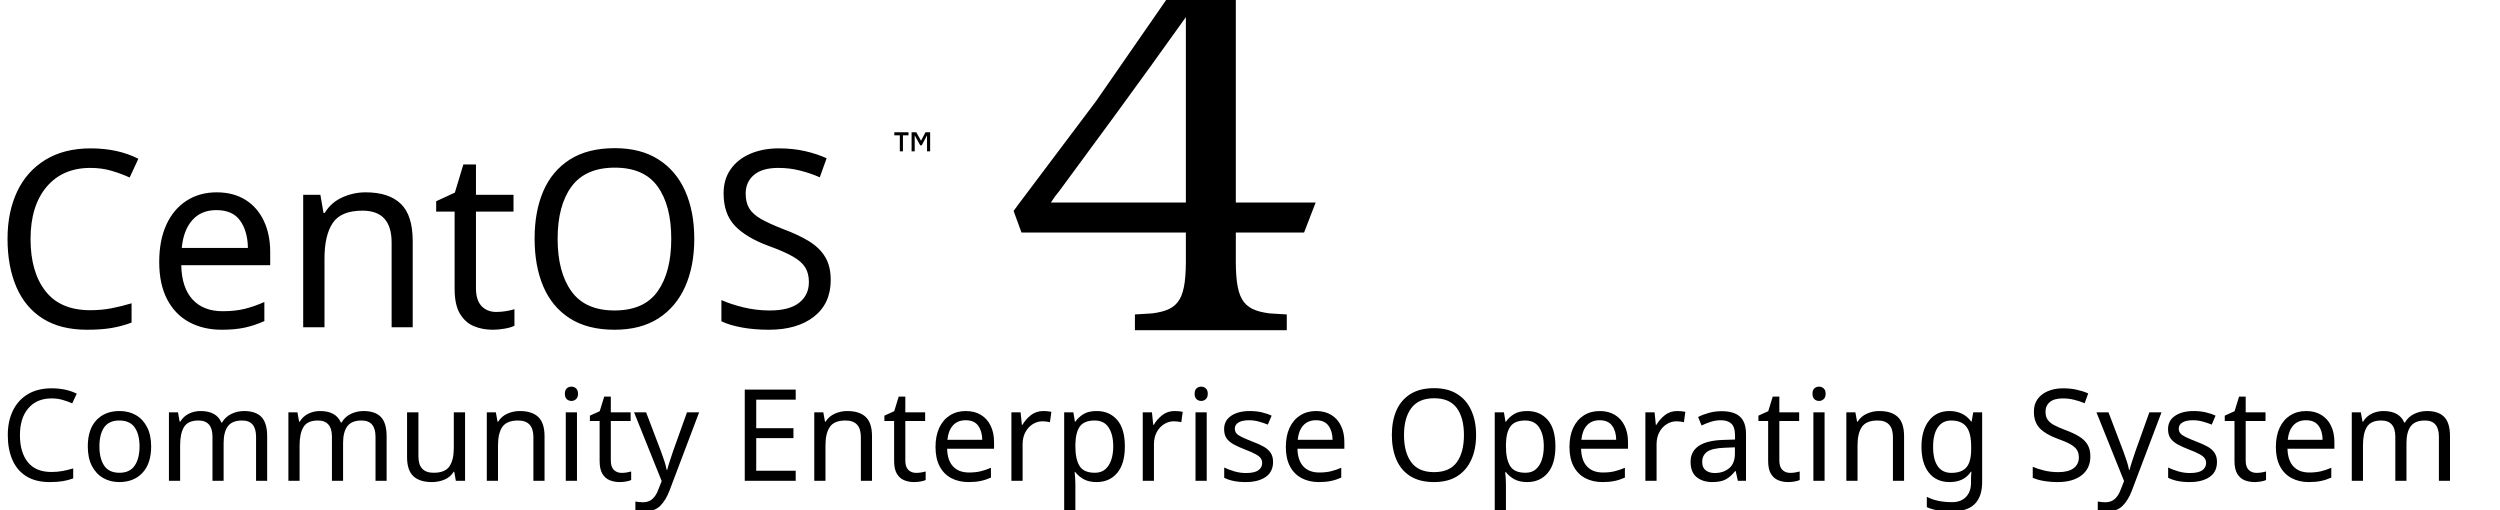
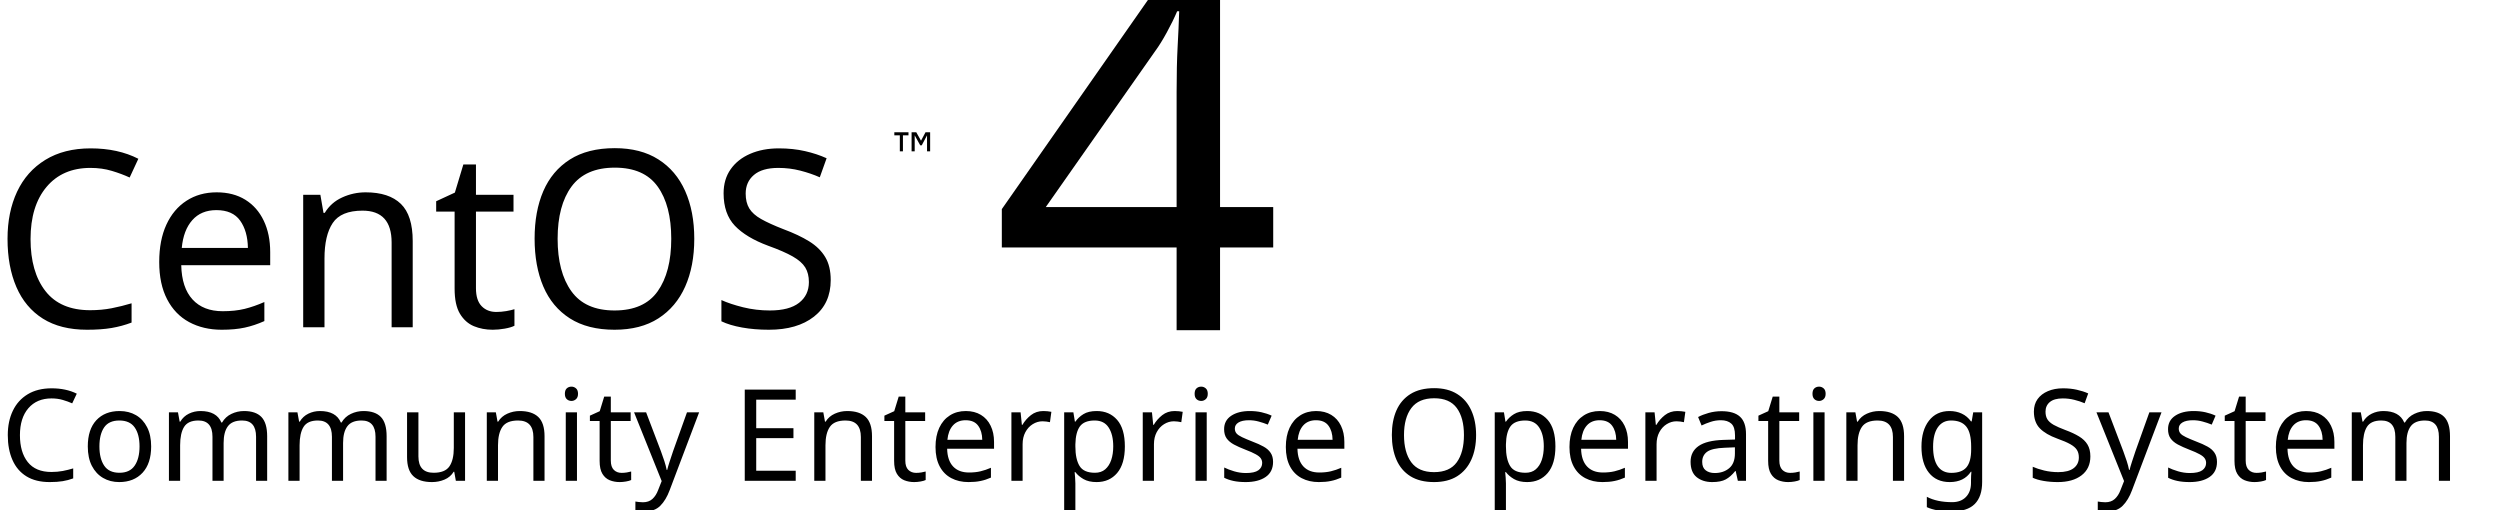
<svg xmlns="http://www.w3.org/2000/svg" width="742.858" height="151.27" id="svg3394" version="1.0">
-   <defs id="defs3396">
-     <clipPath clipPathUnits="userSpaceOnUse" id="clipPath4429">
-       <g transform="matrix(0.9947658,0,0,1,1.786099,0)" id="g4431">
-         <path style="fill:#eea623;fill-opacity:1;fill-rule:evenodd;stroke:none;stroke-width:30;stroke-linecap:round;stroke-linejoin:round;marker:none;marker-start:none;marker-mid:none;marker-end:none;stroke-miterlimit:4;stroke-dasharray:none;stroke-dashoffset:0;stroke-opacity:1;visibility:visible;display:inline;overflow:visible" d="M 322.541,2800.938 L 318.106,2806.667 L 313.671,2800.938 L 313.671,2757.795 L 294.732,2757.795 L 318.106,2732.258 L 341.238,2757.795 L 322.541,2757.795 L 322.541,2800.938 z" id="path4433" />
-       </g>
-     </clipPath>
-   </defs>
+   <defs id="defs3396" />
  <g id="layer1" transform="translate(-400.9789,-543.7236)">
    <g id="CENTOSARTWORK">
      <text transform="scale(0.9903873,1.009706)" xml:space="preserve" style="font-size:72.706px;font-style:normal;font-variant:normal;font-weight:200;font-stretch:normal;text-align:start;line-height:125%;writing-mode:lr-tb;text-anchor:start;fill:#000000;fill-opacity:1;stroke:none;stroke-width:1;stroke-linecap:butt;stroke-linejoin:miter;stroke-miterlimit:4;stroke-dasharray:none;stroke-opacity:1;display:inline;font-family:Denmark;-inkscape-font-specification:Denmark Ultra-Light" x="402.69" y="634.802" id="text7691" clip-path="none">
        <tspan id="tspan7693" x="402.69" y="634.802" style="font-size:72.706px;font-style:normal;font-variant:normal;font-weight:200;font-stretch:normal;text-align:start;line-height:125%;writing-mode:lr-tb;text-anchor:start;fill:#000000;fill-opacity:1;stroke-width:1;stroke-miterlimit:4;stroke-dasharray:none;font-family:Denmark;-inkscape-font-specification:Denmark Ultra-Light">CentOS</tspan>
      </text>
      <text clip-path="none" id="text2473" y="686.593" x="400.979" style="font-size:37.964px;font-style:normal;font-variant:normal;font-weight:200;font-stretch:normal;text-align:start;line-height:125%;writing-mode:lr-tb;text-anchor:start;fill:#000000;fill-opacity:1;stroke:none;stroke-width:1;stroke-linecap:butt;stroke-linejoin:miter;stroke-miterlimit:4;stroke-dasharray:none;stroke-opacity:1;display:inline;font-family:Denmark;-inkscape-font-specification:Denmark Ultra-Light" xml:space="preserve">
        <tspan style="font-size:37.964px;font-style:normal;font-variant:normal;font-weight:200;font-stretch:normal;text-align:start;line-height:125%;writing-mode:lr-tb;text-anchor:start;fill:#000000;fill-opacity:1;stroke-width:1;stroke-miterlimit:4;stroke-dasharray:none;font-family:Denmark;-inkscape-font-specification:Denmark Ultra-Light" y="686.593" x="400.979" id="tspan2475">Community Enterprise Operating System</tspan>
      </text>
      <text transform="translate(276.9631,568.0089)" id="text2673" y="39.327" x="415.834" style="font-size:24px;font-style:normal;font-variant:normal;font-weight:normal;font-stretch:normal;text-align:center;line-height:125%;writing-mode:lr-tb;text-anchor:middle;fill:#000000;fill-opacity:1;stroke:none;stroke-width:1px;stroke-linecap:butt;stroke-linejoin:miter;stroke-opacity:1;font-family:DejaVu LGC Sans Mono;-inkscape-font-specification:DejaVu LGC Sans Mono" xml:space="preserve">
        <tspan style="font-size:20px;font-style:normal;font-variant:normal;font-weight:normal;font-stretch:normal;font-family:DejaVu LGC Sans Mono;-inkscape-font-specification:DejaVu LGC Sans Mono" y="39.327" x="415.834" id="tspan2675" />
      </text>
-       <text id="text9583" y="641.844" x="698.258" style="font-size:156.093px;font-style:normal;font-variant:normal;font-weight:normal;font-stretch:normal;text-align:start;line-height:0%;writing-mode:lr-tb;text-anchor:start;fill:#000000;fill-opacity:1;stroke:none;stroke-width:1px;stroke-linecap:butt;stroke-linejoin:miter;stroke-opacity:1;font-family:URW Bookman L;-inkscape-font-specification:URW Bookman L" xml:space="preserve">
-         <tspan style="font-size:156.093px;font-style:normal;font-variant:normal;font-weight:normal;font-stretch:normal;text-align:start;line-height:0%;writing-mode:lr-tb;text-anchor:start;fill:#000000;font-family:URW Bookman L;-inkscape-font-specification:URW Bookman L" y="641.844" x="698.258" id="tspan9585">4</tspan>
+       <text id="text9583" y="641.844" x="695.478" style="font-size:151.856px;font-style:normal;font-variant:normal;font-weight:200;font-stretch:normal;text-align:start;line-height:0%;writing-mode:lr-tb;text-anchor:start;fill:#000000;fill-opacity:1;stroke:none;stroke-width:1px;stroke-linecap:butt;stroke-linejoin:miter;stroke-opacity:1;font-family:Denmark;-inkscape-font-specification:Denmark Ultra-Light" xml:space="preserve">
+         <tspan style="font-size:151.856px;font-style:normal;font-variant:normal;font-weight:200;font-stretch:normal;text-align:start;line-height:0%;writing-mode:lr-tb;text-anchor:start;fill:#000000;font-family:Denmark;-inkscape-font-specification:Denmark Ultra-Light" y="641.844" x="695.478" id="tspan9585">4</tspan>
      </text>
      <text transform="scale(0.9092079,1.099858)" id="text5087" y="543.405" x="730.674" style="font-size:18.264px;font-style:normal;font-weight:normal;fill:#000000;fill-opacity:1;stroke:none;stroke-width:1;stroke-linecap:butt;stroke-linejoin:miter;stroke-miterlimit:4;stroke-dasharray:none;stroke-opacity:1;font-family:Bitstream Vera Sans" xml:space="preserve">
        <tspan y="543.405" x="730.674" id="tspan5089">™</tspan>
      </text>
    </g>
  </g>
</svg>
